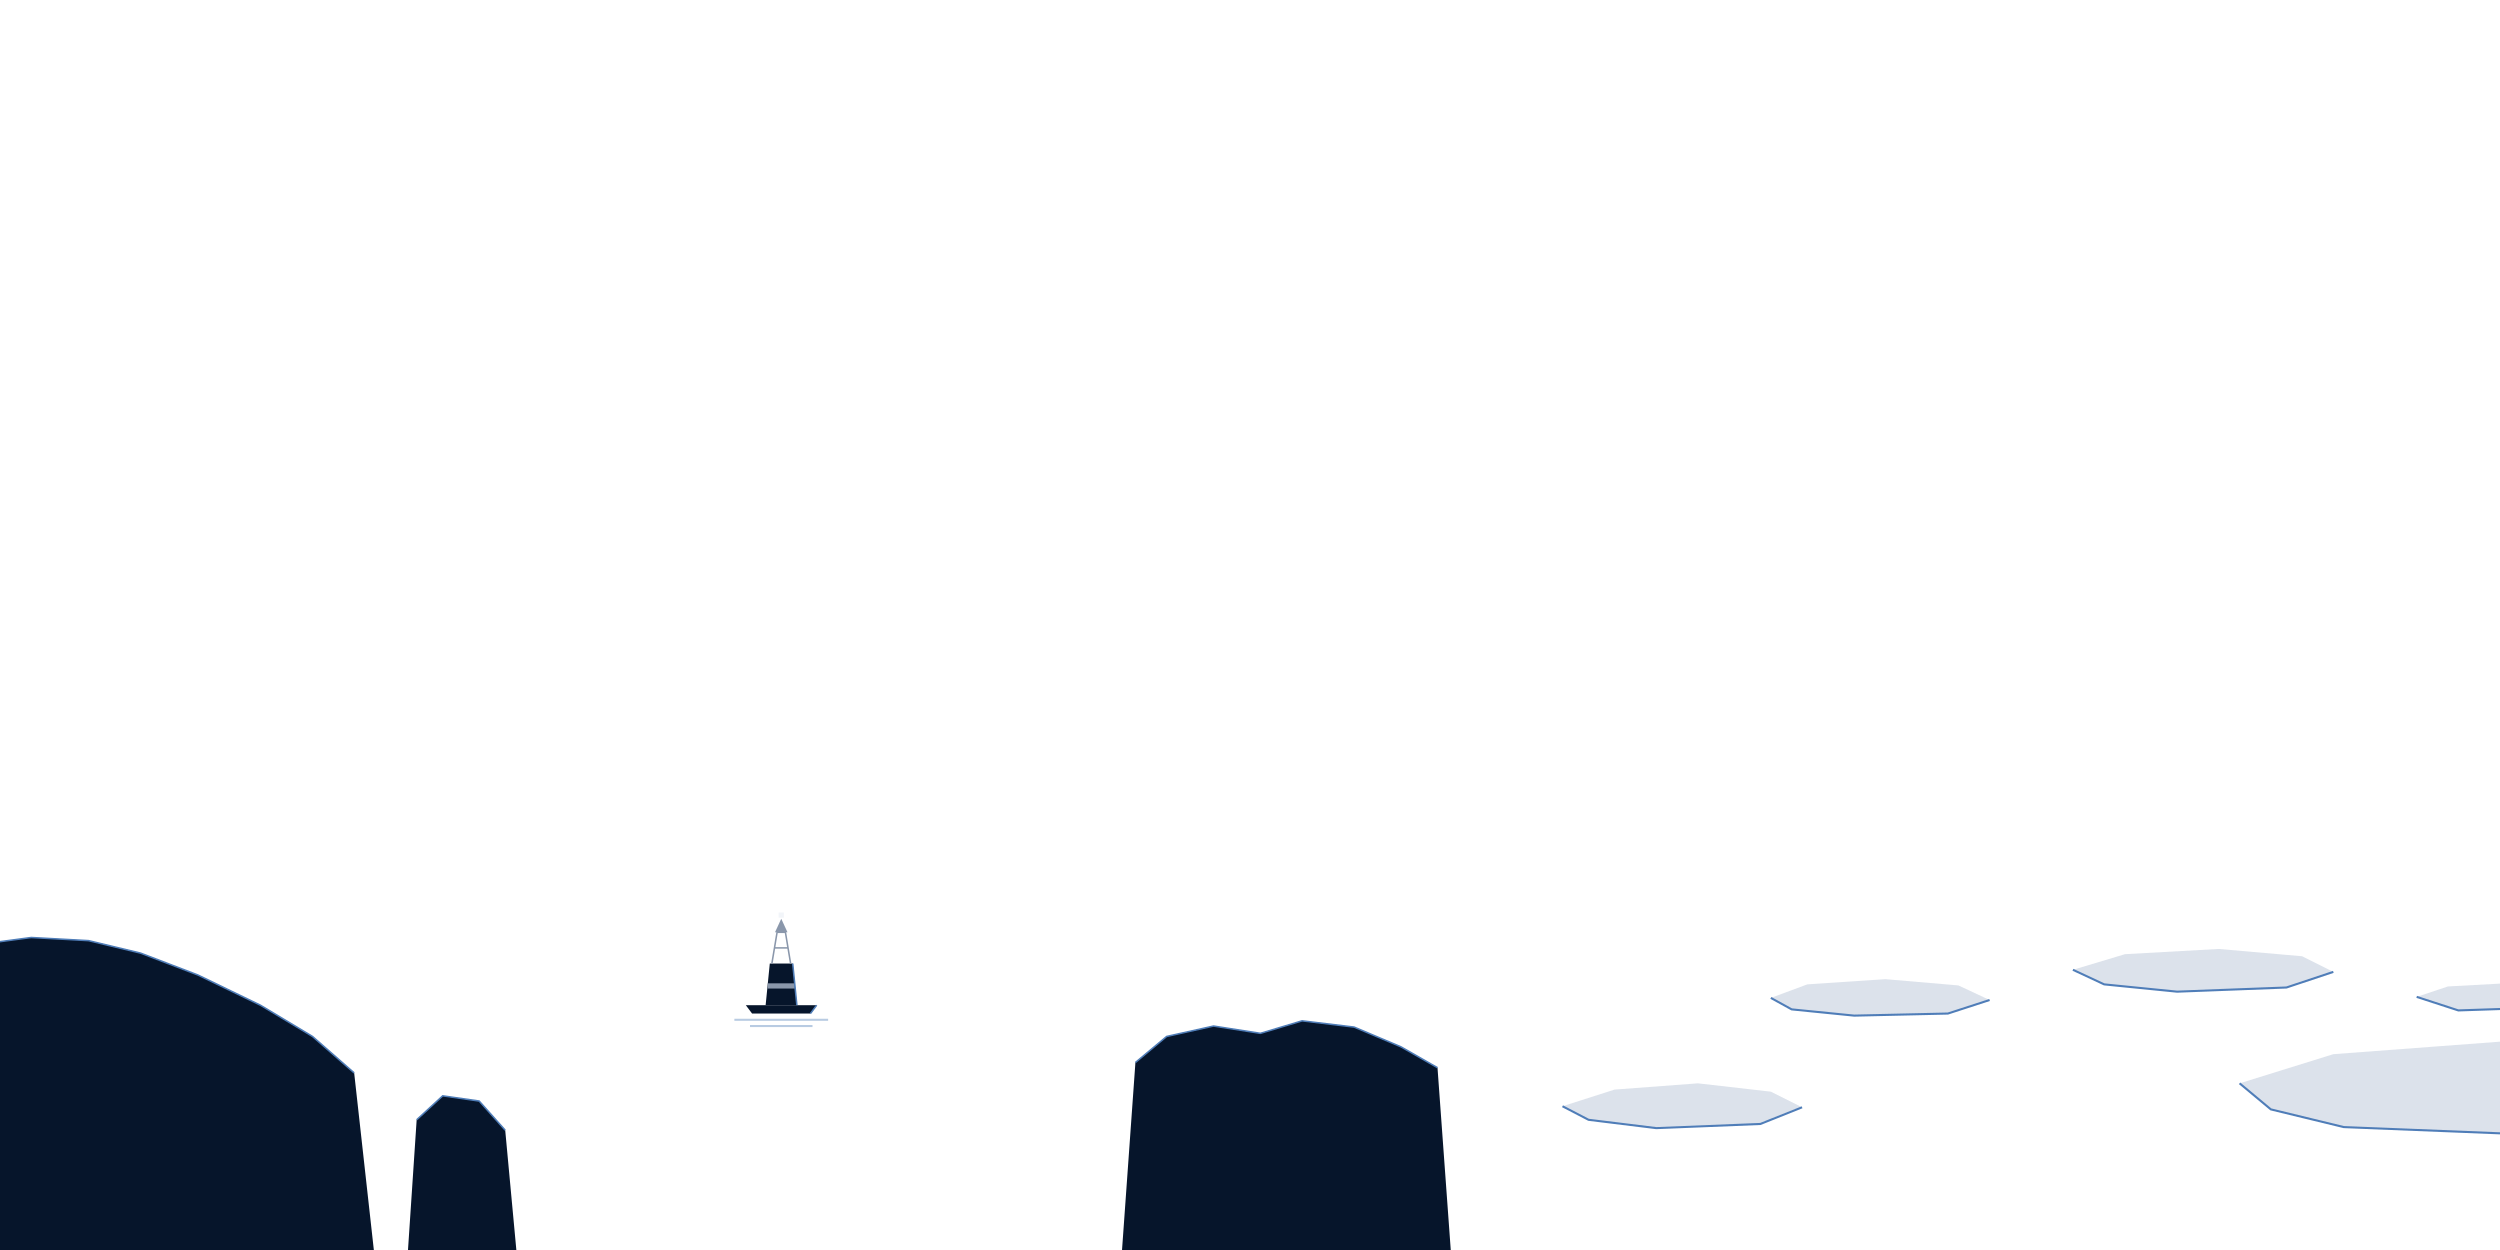
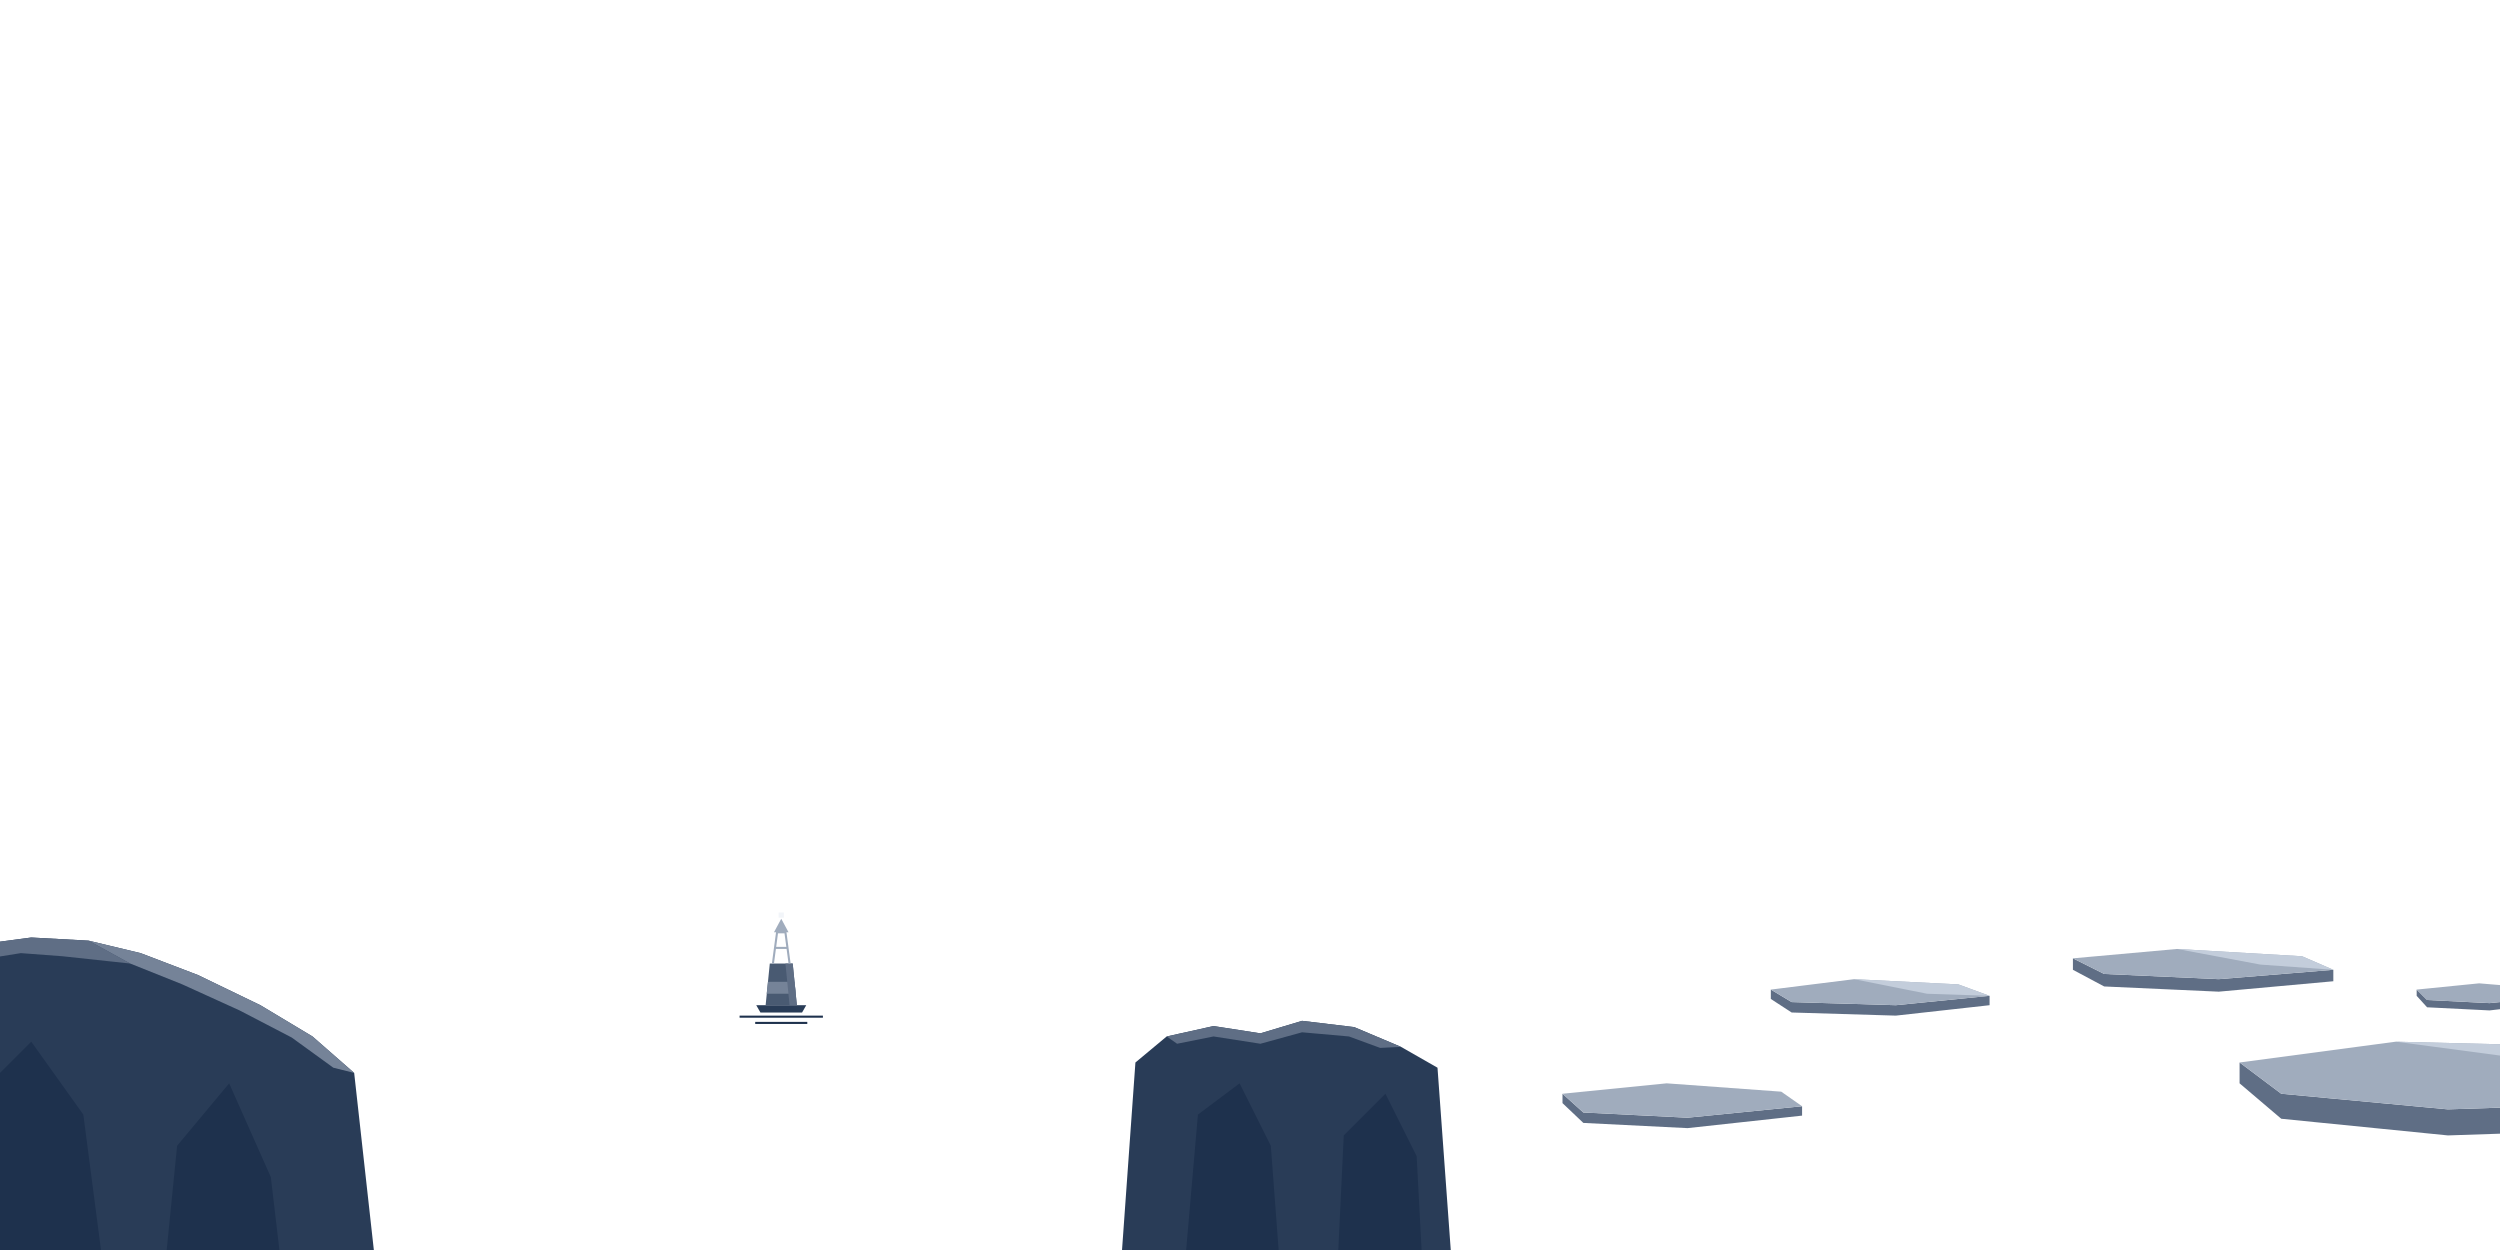
<svg xmlns="http://www.w3.org/2000/svg" viewBox="0 0 4800 2400">
  <g id="fg-skerry">
-     <path d="M-520 2600V1900L-360 1868L-200 1850L-60 1816L60 1800L170 1806L270 1830L380 1872L500 1930L600 1990L680 2060L740 2600Z" fill="#06152b" />
-     <path d="M-520 1900L-360 1868L-200 1850L-60 1816L60 1800L170 1806L270 1830L380 1872L500 1930L600 1990L680 2060" fill="none" stroke="#4f7db8" stroke-width="3" />
-     <path d="M770 2600L800 2150L850 2104L920 2114L970 2170L1010 2600Z" fill="#06152b" />
-     <path d="M800 2150L850 2104L920 2114L970 2170" fill="none" stroke="#4f7db8" stroke-width="3" />
+     <path d="M-520 2600V1900L-360 1868L-200 1850L-60 1816L60 1800L170 1806L270 1830L380 1872L500 1930L600 1990L680 2060L740 2600Z" fill="#293c57" />
+     <path d="M-520 1900L-360 1868L-200 1850L-60 1816L60 1800L170 1806L250 1850L120 1836L40 1830L-60 1846L-200 1880L-360 1898L-520 1930Z" fill="#5f6e85" />
+     <path d="M170 1806L270 1830L380 1872L500 1930L600 1990L680 2060L640 2050L560 1992L460 1940L350 1890L250 1850Z" fill="#758398" />
+     <path d="M-100 2600L-40 2100L60 2000L160 2140L220 2600ZM300 2600L340 2200L440 2080L520 2260L560 2600Z" fill="#1e314d" />
  </g>
  <g id="fg-buoy">
-     <path d="M1410 1956h180v4h-180zM1440 1968h120v4h-120z" fill="#4f7db8" fill-opacity=".4" />
-     <path d="M1432 1930H1568L1556 1946H1444Z" fill="#06152b" />
-     <path d="M1470 1930L1478 1850H1522L1530 1930Z" fill="#06152b" />
-     <path d="M1474 1888h52v10h-52z" fill="#8a97ab" />
-     <path d="M1482 1850L1492 1790H1508L1518 1850M1486 1820h28" fill="none" stroke="#8a97ab" stroke-width="3" />
-     <path d="M1488 1790L1500 1764L1512 1790Z" fill="#8a97ab" />
+     <path d="M1420 1952h160M1450 1964h100" fill="none" stroke="#1e314d" stroke-width="4" />
+     <path d="M1452 1930h96l-8 14h-80z" fill="#293c57" />
+     <path d="M1470 1930L1478 1850H1522L1530 1930Z" fill="#495a72" />
+     <path d="M1474.5 1885H1525.5L1528 1908H1472Z" fill="#758398" />
+     <path d="M1508 1850H1522L1530 1930H1516Z" fill="#5f6e85" />
+     <path d="M1484 1850L1492 1790H1508L1516 1850M1488 1820H1512" fill="none" stroke="#a0acbd" stroke-width="4" />
+     <path d="M1486 1790L1500 1764L1514 1790Z" fill="#a0acbd" />
    <rect x="1495" y="1752" width="10" height="10" fill="#f2f5f9" />
-     <path d="M1522 1850L1530 1930M1568 1930L1556 1946" fill="none" stroke="#4f7db8" stroke-width="3" />
  </g>
  <g id="fg-rocks">
-     <path d="M2180 2040L2240 1990L2330 1970L2420 1984L2500 1960L2600 1972L2690 2010L2760 2050L2800 2600H2140Z" fill="#06152b" />
-     <path d="M2180 2040L2240 1990L2330 1970L2420 1984L2500 1960L2600 1972L2690 2010L2760 2050" fill="none" stroke="#4f7db8" stroke-width="3" />
+     <path d="M2180 2040L2240 1990L2330 1970L2420 1984L2500 1960L2600 1972L2690 2010L2760 2050L2800 2600H2140Z" fill="#293c57" />
+     <path d="M2240 1990L2330 1970L2420 1984L2500 1960L2600 1972L2690 2010L2650 2012L2590 1990L2500 1982L2420 2004L2330 1990L2260 2004Z" fill="#5f6e85" />
+     <path d="M2260 2600L2300 2140L2380 2080L2440 2200L2470 2600ZM2560 2600L2580 2180L2660 2100L2720 2220L2740 2600Z" fill="#1e314d" />
  </g>
  <g id="fg-floes">
-     <path d="M3400 1916L3470 1890L3620 1880L3760 1892L3820 1920L3740 1946L3560 1950L3440 1938Z" fill="#d6dde7" fill-opacity=".85" />
-     <path d="M3400 1916L3440 1938L3560 1950L3740 1946L3820 1920" fill="none" stroke="#4f7db8" stroke-width="4" />
-     <path d="M3980 1862L4080 1832L4260 1822L4420 1836L4480 1866L4390 1896L4180 1904L4040 1890Z" fill="#d6dde7" fill-opacity=".85" />
-     <path d="M3980 1862L4040 1890L4180 1904L4390 1896L4480 1866" fill="none" stroke="#4f7db8" stroke-width="4" />
-     <path d="M4300 2080L4480 2024L4800 2000L5300 2010V2150L4900 2180L4500 2164L4360 2130Z" fill="#d6dde7" fill-opacity=".85" />
-     <path d="M4300 2080L4360 2130L4500 2164L4900 2180L5300 2150" fill="none" stroke="#4f7db8" stroke-width="4" />
-     <path d="M4640 1914L4700 1894L4810 1888L4880 1900L4900 1920L4840 1936L4720 1940Z" fill="#d6dde7" fill-opacity=".85" />
-     <path d="M4640 1914L4720 1940L4840 1936L4900 1920" fill="none" stroke="#4f7db8" stroke-width="4" />
-     <path d="M3000 2124L3100 2092L3260 2080L3400 2096L3460 2126L3380 2158L3180 2166L3050 2150Z" fill="#d6dde7" fill-opacity=".85" />
-     <path d="M3000 2124L3050 2150L3180 2166L3380 2158L3460 2126" fill="none" stroke="#4f7db8" stroke-width="4" />
+     <path d="M3400 1900L3440 1924L3640 1930L3820 1912V1930L3640 1950L3440 1944L3400 1918ZM3980 1840L4040 1870L4260 1880L4480 1862V1884L4260 1904L4040 1894L3980 1862ZM4300 2040L4380 2100L4700 2130L5300 2110V2160L4700 2180L4380 2148L4300 2080ZM4640 1900L4660 1920L4780 1926L4900 1914V1926L4780 1940L4660 1934L4640 1912ZM3000 2100L3040 2136L3240 2146L3460 2124V2142L3240 2166L3040 2156L3000 2118Z" fill="#5f6e85" />
+     <path d="M3400 1900L3560 1880L3760 1890L3820 1912L3640 1930L3440 1924ZM3980 1840L4180 1822L4420 1836L4480 1862L4260 1880L4040 1870ZM4300 2040L4600 2000L5000 2010L5300 2050L5300 2110L4700 2130L4380 2100ZM4640 1900L4760 1888L4880 1898L4900 1914L4780 1926L4660 1920ZM3000 2100L3200 2080L3420 2096L3460 2124L3240 2146L3040 2136Z" fill="#a0acbd" />
+     <path d="M3560 1880L3760 1890L3820 1912L3700 1908ZM4180 1822L4420 1836L4480 1862L4340 1852ZM4600 2000L5000 2010L5300 2050L4900 2040Z" fill="#c3cddb" />
  </g>
</svg>
